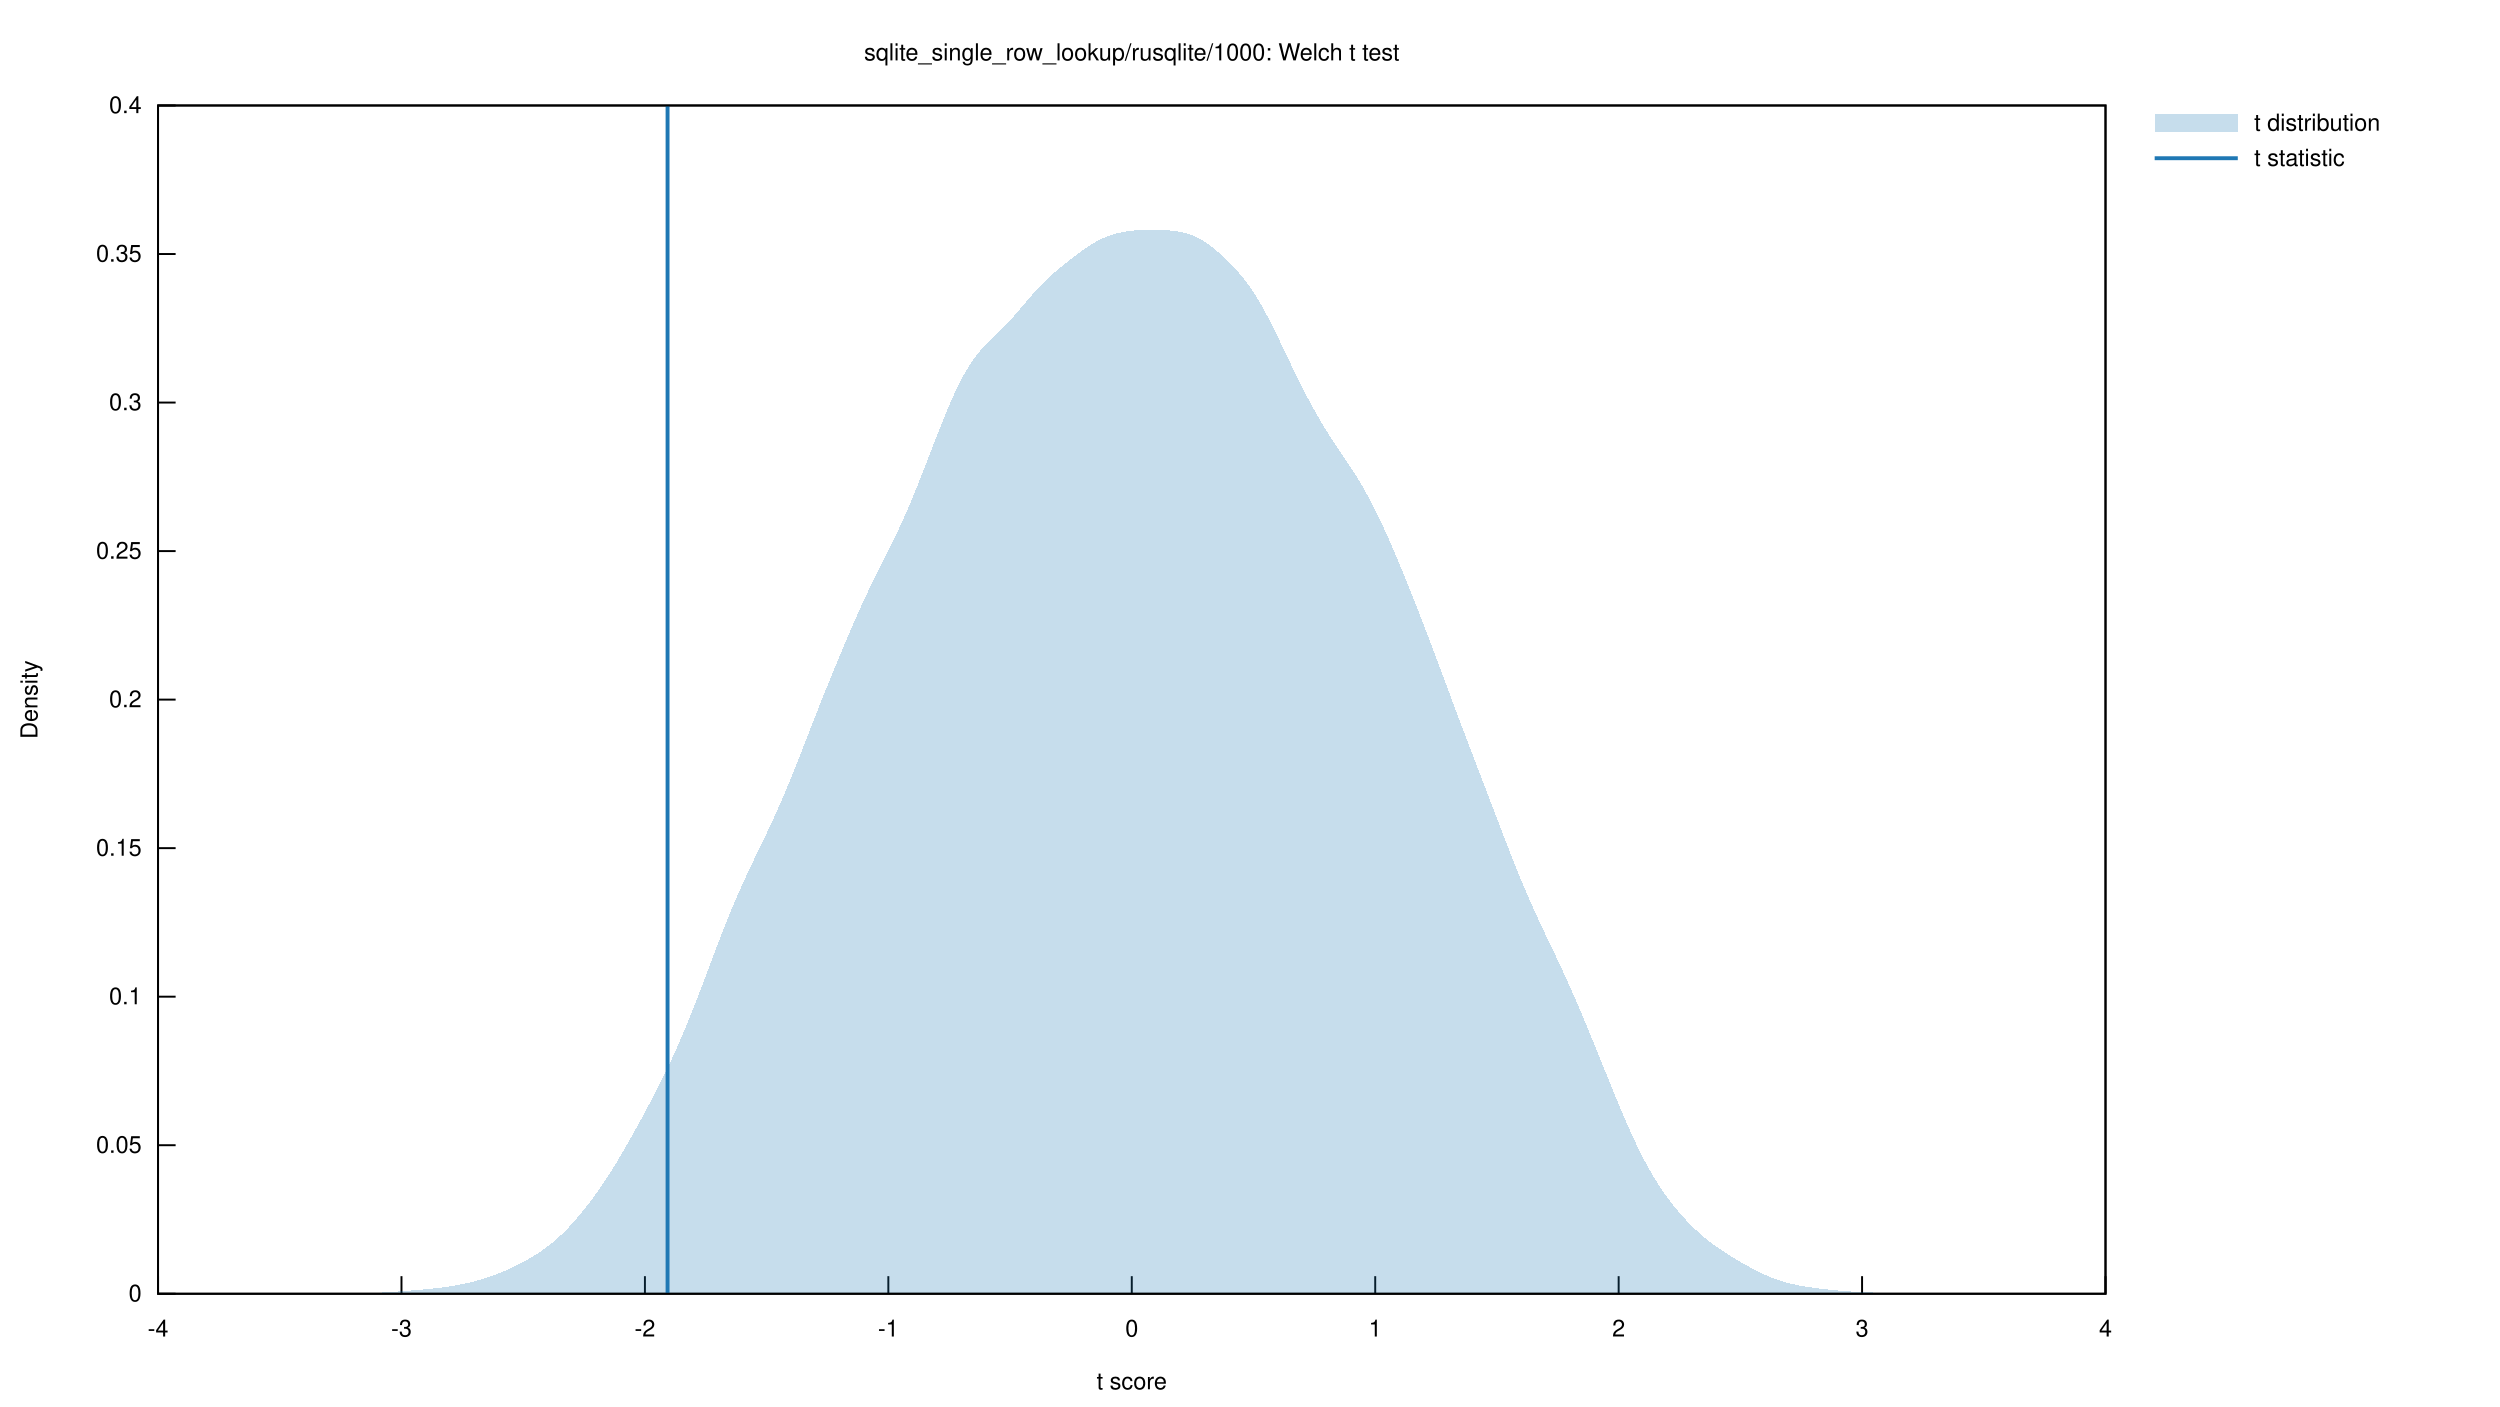
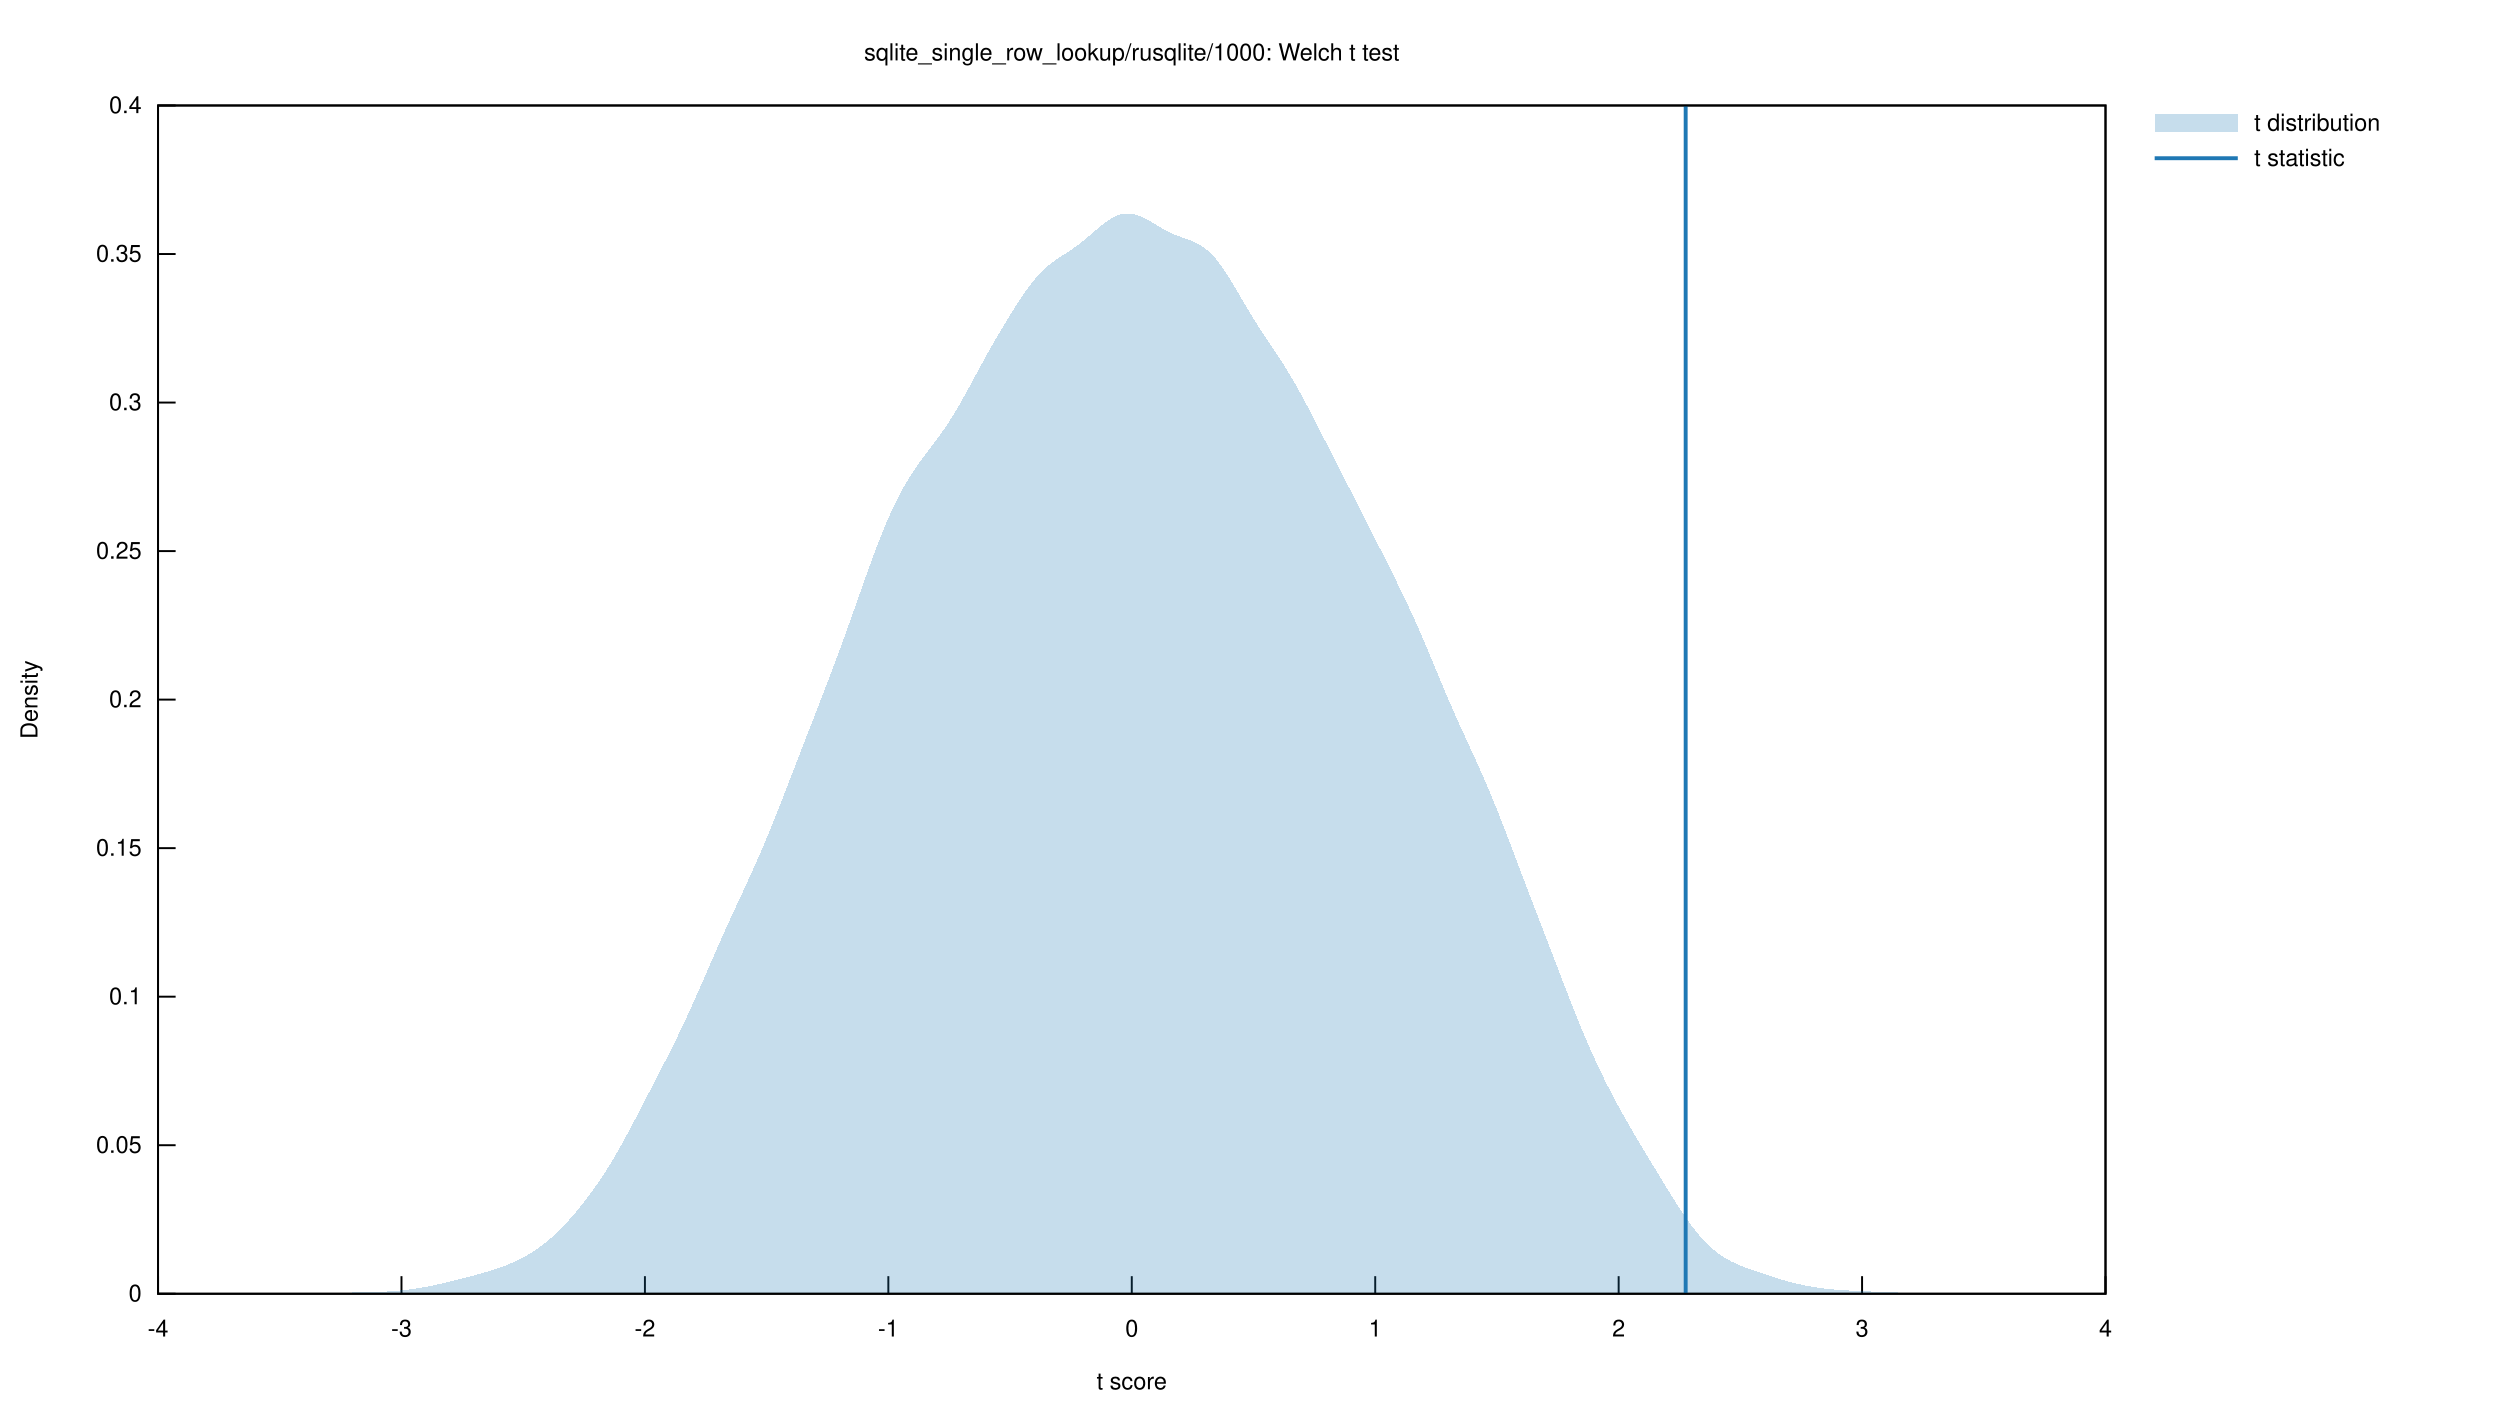
<svg xmlns="http://www.w3.org/2000/svg" xmlns:xlink="http://www.w3.org/1999/xlink" viewBox="0 0 1280 720">
  <g id="gnuplot_canvas">
    <rect x="0" y="0" width="1280" height="720" fill="none" />
    <defs>
      <circle id="gpDot" r="0.5" stroke-width="0.5" stroke="currentColor" />
      <path id="gpPt0" stroke-width="0.222" stroke="currentColor" d="M-1,0 h2 M0,-1 v2" />
      <path id="gpPt1" stroke-width="0.222" stroke="currentColor" d="M-1,-1 L1,1 M1,-1 L-1,1" />
      <path id="gpPt2" stroke-width="0.222" stroke="currentColor" d="M-1,0 L1,0 M0,-1 L0,1 M-1,-1 L1,1 M-1,1 L1,-1" />
      <rect id="gpPt3" stroke-width="0.222" stroke="currentColor" x="-1" y="-1" width="2" height="2" />
      <rect id="gpPt4" stroke-width="0.222" stroke="currentColor" fill="currentColor" x="-1" y="-1" width="2" height="2" />
      <circle id="gpPt5" stroke-width="0.222" stroke="currentColor" cx="0" cy="0" r="1" />
      <use xlink:href="#gpPt5" id="gpPt6" fill="currentColor" stroke="none" />
      <path id="gpPt7" stroke-width="0.222" stroke="currentColor" d="M0,-1.33 L-1.33,0.67 L1.33,0.67 z" />
      <use xlink:href="#gpPt7" id="gpPt8" fill="currentColor" stroke="none" />
      <use xlink:href="#gpPt7" id="gpPt9" stroke="currentColor" transform="rotate(180)" />
      <use xlink:href="#gpPt9" id="gpPt10" fill="currentColor" stroke="none" />
      <use xlink:href="#gpPt3" id="gpPt11" stroke="currentColor" transform="rotate(45)" />
      <use xlink:href="#gpPt11" id="gpPt12" fill="currentColor" stroke="none" />
      <path id="gpPt13" stroke-width="0.222" stroke="currentColor" d="M0,1.330 L1.265,0.411 L0.782,-1.067 L-0.782,-1.076 L-1.265,0.411 z" />
      <use xlink:href="#gpPt13" id="gpPt14" fill="currentColor" stroke="none" />
      <filter id="textbox" filterUnits="objectBoundingBox" x="0" y="0" height="1" width="1">
        <feFlood flood-color="white" flood-opacity="1" result="bgnd" />
        <feComposite in="SourceGraphic" in2="bgnd" operator="atop" />
      </filter>
      <filter id="greybox" filterUnits="objectBoundingBox" x="0" y="0" height="1" width="1">
        <feFlood flood-color="lightgrey" flood-opacity="1" result="grey" />
        <feComposite in="SourceGraphic" in2="grey" operator="atop" />
      </filter>
    </defs>
    <g fill="none" color="white" stroke="currentColor" stroke-width="1.00" stroke-linecap="butt" stroke-linejoin="miter">
</g>
    <g fill="none" color="black" stroke="currentColor" stroke-width="1.00" stroke-linecap="butt" stroke-linejoin="miter">
      <path stroke="black" d="M80.92,662.40 L89.92,662.40  " />
      <g transform="translate(72.53,666.30)" stroke="none" fill="black" font-family="Helvetica" font-size="12.00" text-anchor="end">
        <text>
          <tspan font-family="Helvetica"> 0</tspan>
        </text>
      </g>
    </g>
    <g fill="none" color="black" stroke="currentColor" stroke-width="1.00" stroke-linecap="butt" stroke-linejoin="miter">
      <path stroke="black" d="M80.92,586.35 L89.92,586.35  " />
      <g transform="translate(72.53,590.25)" stroke="none" fill="black" font-family="Helvetica" font-size="12.00" text-anchor="end">
        <text>
          <tspan font-family="Helvetica"> 0.05</tspan>
        </text>
      </g>
    </g>
    <g fill="none" color="black" stroke="currentColor" stroke-width="1.00" stroke-linecap="butt" stroke-linejoin="miter">
      <path stroke="black" d="M80.92,510.30 L89.92,510.30  " />
      <g transform="translate(72.53,514.20)" stroke="none" fill="black" font-family="Helvetica" font-size="12.00" text-anchor="end">
        <text>
          <tspan font-family="Helvetica"> 0.1</tspan>
        </text>
      </g>
    </g>
    <g fill="none" color="black" stroke="currentColor" stroke-width="1.00" stroke-linecap="butt" stroke-linejoin="miter">
      <path stroke="black" d="M80.92,434.25 L89.92,434.25  " />
      <g transform="translate(72.53,438.15)" stroke="none" fill="black" font-family="Helvetica" font-size="12.00" text-anchor="end">
        <text>
          <tspan font-family="Helvetica"> 0.15</tspan>
        </text>
      </g>
    </g>
    <g fill="none" color="black" stroke="currentColor" stroke-width="1.00" stroke-linecap="butt" stroke-linejoin="miter">
      <path stroke="black" d="M80.92,358.20 L89.92,358.20  " />
      <g transform="translate(72.53,362.10)" stroke="none" fill="black" font-family="Helvetica" font-size="12.00" text-anchor="end">
        <text>
          <tspan font-family="Helvetica"> 0.2</tspan>
        </text>
      </g>
    </g>
    <g fill="none" color="black" stroke="currentColor" stroke-width="1.00" stroke-linecap="butt" stroke-linejoin="miter">
      <path stroke="black" d="M80.92,282.16 L89.92,282.16  " />
      <g transform="translate(72.53,286.06)" stroke="none" fill="black" font-family="Helvetica" font-size="12.00" text-anchor="end">
        <text>
          <tspan font-family="Helvetica"> 0.25</tspan>
        </text>
      </g>
    </g>
    <g fill="none" color="black" stroke="currentColor" stroke-width="1.00" stroke-linecap="butt" stroke-linejoin="miter">
      <path stroke="black" d="M80.92,206.11 L89.92,206.11  " />
      <g transform="translate(72.53,210.01)" stroke="none" fill="black" font-family="Helvetica" font-size="12.00" text-anchor="end">
        <text>
          <tspan font-family="Helvetica"> 0.3</tspan>
        </text>
      </g>
    </g>
    <g fill="none" color="black" stroke="currentColor" stroke-width="1.00" stroke-linecap="butt" stroke-linejoin="miter">
      <path stroke="black" d="M80.92,130.06 L89.92,130.06  " />
      <g transform="translate(72.53,133.96)" stroke="none" fill="black" font-family="Helvetica" font-size="12.00" text-anchor="end">
        <text>
          <tspan font-family="Helvetica"> 0.35</tspan>
        </text>
      </g>
    </g>
    <g fill="none" color="black" stroke="currentColor" stroke-width="1.00" stroke-linecap="butt" stroke-linejoin="miter">
      <path stroke="black" d="M80.92,54.01 L89.92,54.01  " />
      <g transform="translate(72.53,57.91)" stroke="none" fill="black" font-family="Helvetica" font-size="12.00" text-anchor="end">
        <text>
          <tspan font-family="Helvetica"> 0.4</tspan>
        </text>
      </g>
    </g>
    <g fill="none" color="black" stroke="currentColor" stroke-width="1.00" stroke-linecap="butt" stroke-linejoin="miter">
      <path stroke="black" d="M80.92,662.40 L80.92,653.40  " />
      <g transform="translate(80.92,684.30)" stroke="none" fill="black" font-family="Helvetica" font-size="12.00" text-anchor="middle">
        <text>
          <tspan font-family="Helvetica">-4</tspan>
        </text>
      </g>
    </g>
    <g fill="none" color="black" stroke="currentColor" stroke-width="1.00" stroke-linecap="butt" stroke-linejoin="miter">
      <path stroke="black" d="M205.56,662.40 L205.56,653.40  " />
      <g transform="translate(205.56,684.30)" stroke="none" fill="black" font-family="Helvetica" font-size="12.00" text-anchor="middle">
        <text>
          <tspan font-family="Helvetica">-3</tspan>
        </text>
      </g>
    </g>
    <g fill="none" color="black" stroke="currentColor" stroke-width="1.00" stroke-linecap="butt" stroke-linejoin="miter">
      <path stroke="black" d="M330.20,662.40 L330.20,653.40  " />
      <g transform="translate(330.20,684.30)" stroke="none" fill="black" font-family="Helvetica" font-size="12.00" text-anchor="middle">
        <text>
          <tspan font-family="Helvetica">-2</tspan>
        </text>
      </g>
    </g>
    <g fill="none" color="black" stroke="currentColor" stroke-width="1.00" stroke-linecap="butt" stroke-linejoin="miter">
      <path stroke="black" d="M454.83,662.40 L454.83,653.40  " />
      <g transform="translate(454.83,684.30)" stroke="none" fill="black" font-family="Helvetica" font-size="12.00" text-anchor="middle">
        <text>
          <tspan font-family="Helvetica">-1</tspan>
        </text>
      </g>
    </g>
    <g fill="none" color="black" stroke="currentColor" stroke-width="1.00" stroke-linecap="butt" stroke-linejoin="miter">
      <path stroke="black" d="M579.47,662.40 L579.47,653.40  " />
      <g transform="translate(579.47,684.30)" stroke="none" fill="black" font-family="Helvetica" font-size="12.00" text-anchor="middle">
        <text>
          <tspan font-family="Helvetica"> 0</tspan>
        </text>
      </g>
    </g>
    <g fill="none" color="black" stroke="currentColor" stroke-width="1.00" stroke-linecap="butt" stroke-linejoin="miter">
      <path stroke="black" d="M704.11,662.40 L704.11,653.40  " />
      <g transform="translate(704.11,684.30)" stroke="none" fill="black" font-family="Helvetica" font-size="12.00" text-anchor="middle">
        <text>
          <tspan font-family="Helvetica"> 1</tspan>
        </text>
      </g>
    </g>
    <g fill="none" color="black" stroke="currentColor" stroke-width="1.00" stroke-linecap="butt" stroke-linejoin="miter">
      <path stroke="black" d="M828.75,662.40 L828.75,653.40  " />
      <g transform="translate(828.75,684.30)" stroke="none" fill="black" font-family="Helvetica" font-size="12.00" text-anchor="middle">
        <text>
          <tspan font-family="Helvetica"> 2</tspan>
        </text>
      </g>
    </g>
    <g fill="none" color="black" stroke="currentColor" stroke-width="1.00" stroke-linecap="butt" stroke-linejoin="miter">
      <path stroke="black" d="M953.38,662.40 L953.38,653.40  " />
      <g transform="translate(953.38,684.30)" stroke="none" fill="black" font-family="Helvetica" font-size="12.00" text-anchor="middle">
        <text>
          <tspan font-family="Helvetica"> 3</tspan>
        </text>
      </g>
    </g>
    <g fill="none" color="black" stroke="currentColor" stroke-width="1.00" stroke-linecap="butt" stroke-linejoin="miter">
      <path stroke="black" d="M1078.02,662.40 L1078.02,653.40  " />
      <g transform="translate(1078.02,684.30)" stroke="none" fill="black" font-family="Helvetica" font-size="12.00" text-anchor="middle">
        <text>
          <tspan font-family="Helvetica"> 4</tspan>
        </text>
      </g>
    </g>
    <g fill="none" color="black" stroke="currentColor" stroke-width="1.00" stroke-linecap="butt" stroke-linejoin="miter">
</g>
    <g fill="none" color="black" stroke="currentColor" stroke-width="1.00" stroke-linecap="butt" stroke-linejoin="miter">
      <path stroke="black" d="M80.92,54.01 L80.92,662.40 L1078.02,662.40 L1078.02,54.01 L80.92,54.01 Z  " />
    </g>
    <g fill="none" color="black" stroke="currentColor" stroke-width="1.00" stroke-linecap="butt" stroke-linejoin="miter">
</g>
    <g id="gnuplot_plot_1">
      <g fill="none" color="black" stroke="currentColor" stroke-width="1.00" stroke-linecap="butt" stroke-linejoin="miter">
        <g transform="translate(1154.14,66.91)" stroke="none" fill="black" font-family="Helvetica" font-size="12.00" text-anchor="start">
          <text>
            <tspan font-family="Helvetica">t distribution</tspan>
          </text>
        </g>
      </g>
      <g fill="none" color="black" stroke="currentColor" stroke-width="1.00" stroke-linecap="butt" stroke-linejoin="miter">
        <g stroke="none" shape-rendering="crispEdges">
          <polygon fill="rgb( 31, 120, 180)" fill-opacity="0.25" points="1103.19,67.51 1145.75,67.51 1145.75,58.51 1103.19,58.51 " />
-           <polygon fill="rgb( 31, 120, 180)" fill-opacity="0.25" points="132.04,662.40 133.84,662.40 135.64,662.40 137.45,662.40 139.25,662.40 141.05,662.40 142.86,662.39 144.66,662.39 146.46,662.39 148.27,662.39 150.07,662.38 151.87,662.38 153.68,662.38 155.48,662.37 157.28,662.37 159.08,662.36 160.89,662.36 162.69,662.35 164.49,662.34 166.30,662.34 168.10,662.33 169.90,662.32 171.71,662.31 173.51,662.30 175.31,662.29 177.11,662.27 178.92,662.25 180.72,662.23 182.52,662.20 184.33,662.16 186.13,662.12 187.93,662.07 189.74,662.01 191.54,661.94 193.34,661.86 195.15,661.77 196.95,661.68 198.75,661.57 200.55,661.46 202.36,661.34 204.16,661.21 205.96,661.08 207.77,660.94 209.57,660.80 211.37,660.66 213.18,660.51 214.98,660.36 216.78,660.20 218.58,660.03 220.39,659.86 222.19,659.67 223.99,659.47 225.80,659.25 227.60,659.01 229.40,658.75 231.21,658.47 233.01,658.17 234.81,657.84 236.62,657.48 238.42,657.10 240.22,656.69 242.02,656.25 243.83,655.78 245.63,655.28 247.43,654.74 249.24,654.18 251.04,653.58 252.84,652.94 254.65,652.26 256.45,651.55 258.25,650.80 260.05,650.01 261.86,649.18 263.66,648.32 265.46,647.41 267.27,646.47 269.07,645.49 270.87,644.46 272.68,643.39 274.48,642.27 276.28,641.09 278.09,639.85 279.89,638.53 281.69,637.14 283.49,635.67 285.30,634.11 287.10,632.45 288.90,630.71 290.71,628.87 292.51,626.95 294.31,624.94 296.12,622.85 297.92,620.67 299.72,618.43 301.52,616.10 303.33,613.70 305.13,611.22 306.93,608.67 308.74,606.04 310.54,603.32 312.34,600.53 314.15,597.66 315.95,594.71 317.75,591.69 319.56,588.60 321.36,585.46 323.16,582.26 324.96,579.03 326.77,575.76 328.57,572.45 330.37,569.11 332.18,565.73 333.98,562.31 335.78,558.84 337.59,555.30 339.39,551.70 341.19,548.01 342.99,544.22 344.80,540.34 346.60,536.34 348.40,532.23 350.21,528.00 352.01,523.65 353.81,519.20 355.62,514.64 357.42,510.00 359.22,505.29 361.03,500.53 362.83,495.74 364.63,490.94 366.43,486.17 368.24,481.45 370.04,476.79 371.84,472.23 373.65,467.77 375.45,463.42 377.25,459.20 379.06,455.09 380.86,451.10 382.66,447.20 384.47,443.38 386.27,439.61 388.07,435.88 389.87,432.15 391.68,428.41 393.48,424.61 395.28,420.76 397.09,416.81 398.89,412.77 400.69,408.62 402.50,404.37 404.30,400.01 406.10,395.56 407.90,391.04 409.71,386.46 411.51,381.85 413.31,377.21 415.12,372.58 416.92,367.97 418.72,363.39 420.53,358.84 422.33,354.34 424.13,349.88 425.94,345.46 427.74,341.08 429.54,336.73 431.34,332.42 433.15,328.15 434.95,323.92 436.75,319.75 438.56,315.63 440.36,311.59 442.16,307.64 443.97,303.77 445.77,299.98 447.57,296.28 449.37,292.64 451.18,289.05 452.98,285.48 454.78,281.89 456.59,278.27 458.39,274.57 460.19,270.78 462.00,266.87 463.80,262.84 465.60,258.67 467.41,254.38 469.21,249.96 471.01,245.45 472.81,240.85 474.62,236.20 476.42,231.52 478.22,226.85 480.03,222.21 481.83,217.64 483.63,213.18 485.44,208.84 487.24,204.67 489.04,200.70 490.84,196.95 492.65,193.45 494.45,190.20 496.25,187.23 498.06,184.51 499.86,182.05 501.66,179.81 503.47,177.76 505.27,175.86 507.07,174.06 508.88,172.32 510.68,170.59 512.48,168.84 514.28,167.03 516.09,165.16 517.89,163.21 519.69,161.19 521.50,159.11 523.30,156.99 525.10,154.86 526.91,152.74 528.71,150.67 530.51,148.65 532.31,146.72 534.12,144.86 535.92,143.10 537.72,141.42 539.53,139.81 541.33,138.27 543.13,136.77 544.94,135.31 546.74,133.88 548.54,132.48 550.35,131.10 552.15,129.74 553.95,128.43 555.75,127.16 557.56,125.95 559.36,124.82 561.16,123.77 562.97,122.81 564.77,121.95 566.57,121.19 568.38,120.52 570.18,119.94 571.98,119.45 573.78,119.04 575.59,118.69 577.39,118.40 579.19,118.16 581.00,117.98 582.80,117.83 584.60,117.72 586.41,117.65 588.21,117.61 590.01,117.60 591.82,117.62 593.62,117.67 595.42,117.75 597.22,117.86 599.03,118.00 600.83,118.19 602.63,118.44 604.44,118.76 606.24,119.16 608.04,119.65 609.85,120.26 611.65,120.99 613.45,121.86 615.25,122.85 617.06,123.98 618.86,125.23 620.66,126.59 622.47,128.06 624.27,129.61 626.07,131.25 627.88,132.96 629.68,134.74 631.48,136.61 633.29,138.57 635.09,140.64 636.89,142.85 638.69,145.20 640.50,147.73 642.30,150.43 644.10,153.32 645.91,156.39 647.71,159.64 649.51,163.04 651.32,166.58 653.12,170.22 654.92,173.94 656.72,177.70 658.53,181.48 660.33,185.25 662.13,188.99 663.94,192.69 665.74,196.32 667.54,199.88 669.35,203.35 671.15,206.74 672.95,210.02 674.76,213.20 676.56,216.28 678.36,219.27 680.16,222.15 681.97,224.96 683.77,227.69 685.57,230.38 687.38,233.05 689.18,235.72 690.98,238.43 692.79,241.19 694.59,244.04 696.39,247.00 698.19,250.08 700.00,253.30 701.80,256.66 703.60,260.16 705.41,263.81 707.21,267.58 709.01,271.47 710.82,275.48 712.62,279.58 714.42,283.78 716.23,288.05 718.03,292.40 719.83,296.81 721.63,301.28 723.44,305.80 725.24,310.38 727.04,315.00 728.85,319.67 730.65,324.38 732.45,329.13 734.26,333.91 736.06,338.72 737.86,343.55 739.66,348.39 741.47,353.24 743.27,358.08 745.07,362.90 746.88,367.71 748.68,372.50 750.48,377.26 752.29,382.01 754.09,386.74 755.89,391.45 757.70,396.16 759.50,400.87 761.30,405.58 763.10,410.30 764.91,415.02 766.71,419.74 768.51,424.46 770.32,429.15 772.12,433.81 773.92,438.43 775.73,442.97 777.53,447.44 779.33,451.82 781.13,456.10 782.94,460.27 784.74,464.34 786.54,468.32 788.35,472.22 790.15,476.05 791.95,479.84 793.76,483.61 795.56,487.38 797.36,491.17 799.17,495.01 800.97,498.91 802.77,502.87 804.57,506.91 806.38,511.03 808.18,515.22 809.98,519.47 811.79,523.78 813.59,528.15 815.39,532.55 817.20,536.98 819.00,541.42 820.80,545.88 822.61,550.33 824.41,554.77 826.21,559.18 828.01,563.54 829.82,567.85 831.62,572.09 833.42,576.23 835.23,580.27 837.03,584.18 838.83,587.96 840.64,591.58 842.44,595.05 844.24,598.35 846.04,601.50 847.85,604.48 849.65,607.31 851.45,609.99 853.26,612.54 855.06,614.96 856.86,617.27 858.67,619.48 860.47,621.59 862.27,623.61 864.08,625.53 865.88,627.38 867.68,629.14 869.48,630.82 871.29,632.41 873.09,633.94 874.89,635.38 876.70,636.76 878.50,638.08 880.30,639.34 882.11,640.55 883.91,641.72 885.71,642.86 887.51,643.96 889.32,645.04 891.12,646.10 892.92,647.13 894.73,648.14 896.53,649.13 898.33,650.08 900.14,651.00 901.94,651.87 903.74,652.71 905.55,653.49 907.35,654.22 909.15,654.90 910.95,655.53 912.76,656.10 914.56,656.62 916.36,657.09 918.17,657.52 919.97,657.91 921.77,658.26 923.58,658.58 925.38,658.88 927.18,659.15 928.98,659.40 930.79,659.64 932.59,659.86 934.39,660.07 936.20,660.27 938.00,660.45 939.80,660.62 941.61,660.78 943.41,660.93 945.21,661.07 947.02,661.19 948.82,661.31 950.62,661.41 952.42,661.50 954.23,661.58 956.03,661.66 957.83,661.72 959.64,661.78 961.44,661.83 963.24,661.88 965.05,661.92 966.85,661.96 968.65,661.99 970.45,662.02 972.26,662.05 974.06,662.08 975.86,662.10 977.67,662.12 979.47,662.14 981.27,662.16 983.08,662.18 984.88,662.20 986.68,662.22 988.49,662.23 990.29,662.25 992.09,662.27 993.89,662.28 995.70,662.29 997.50,662.31 999.30,662.32 1001.11,662.33 1002.91,662.34 1004.71,662.35 1006.52,662.36 1008.32,662.37 1010.12,662.37 1011.92,662.38 1013.73,662.38 1015.53,662.39 1017.33,662.39 1019.14,662.39 1020.94,662.39 1022.74,662.40 1024.55,662.40 1026.35,662.40 1028.15,662.40 1029.96,662.40 1031.76,662.40 1031.76,662.40 1029.96,662.40 1028.15,662.40 1026.35,662.40 1024.55,662.40 1022.74,662.40 1020.94,662.40 1019.14,662.40 1017.33,662.40 1015.53,662.40 1013.73,662.40 1011.92,662.40 1010.12,662.40 1008.32,662.40 1006.52,662.40 1004.71,662.40 1002.91,662.40 1001.11,662.40 999.30,662.40 997.50,662.40 995.70,662.40 993.89,662.40 992.09,662.40 990.29,662.40 988.49,662.40 986.68,662.40 984.88,662.40 983.08,662.40 981.27,662.40 979.47,662.40 977.67,662.40 975.86,662.40 974.06,662.40 972.26,662.40 970.45,662.40 968.65,662.40 966.85,662.40 965.05,662.40 963.24,662.40 961.44,662.40 959.64,662.40 957.83,662.40 956.03,662.40 954.23,662.40 952.42,662.40 950.62,662.40 948.82,662.40 947.02,662.40 945.21,662.40 943.41,662.40 941.61,662.40 939.80,662.40 938.00,662.40 936.20,662.40 934.39,662.40 932.59,662.40 930.79,662.40 928.98,662.40 927.18,662.40 925.38,662.40 923.58,662.40 921.77,662.40 919.97,662.40 918.17,662.40 916.36,662.40 914.56,662.40 912.76,662.40 910.95,662.40 909.15,662.40 907.35,662.40 905.55,662.40 903.74,662.40 901.94,662.40 900.14,662.40 898.33,662.40 896.53,662.40 894.73,662.40 892.92,662.40 891.12,662.40 889.32,662.40 887.51,662.40 885.71,662.40 883.91,662.40 882.11,662.40 880.30,662.40 878.50,662.40 876.70,662.40 874.89,662.40 873.09,662.40 871.29,662.40 869.48,662.40 867.68,662.40 865.88,662.40 864.08,662.40 862.27,662.40 860.47,662.40 858.67,662.40 856.86,662.40 855.06,662.40 853.26,662.40 851.45,662.40 849.65,662.40 847.85,662.40 846.04,662.40 844.24,662.40 842.44,662.40 840.64,662.40 838.83,662.40 837.03,662.40 835.23,662.40 833.42,662.40 831.62,662.40 829.82,662.40 828.01,662.40 826.21,662.40 824.41,662.40 822.61,662.40 820.80,662.40 819.00,662.40 817.20,662.40 815.39,662.40 813.59,662.40 811.79,662.40 809.98,662.40 808.18,662.40 806.38,662.40 804.57,662.40 802.77,662.40 800.97,662.40 799.17,662.40 797.36,662.40 795.56,662.40 793.76,662.40 791.95,662.40 790.15,662.40 788.35,662.40 786.54,662.40 784.74,662.40 782.94,662.40 781.13,662.40 779.33,662.40 777.53,662.40 775.73,662.40 773.92,662.40 772.12,662.40 770.32,662.40 768.51,662.40 766.71,662.40 764.91,662.40 763.10,662.40 761.30,662.40 759.50,662.40 757.70,662.40 755.89,662.40 754.09,662.40 752.29,662.40 750.48,662.40 748.68,662.40 746.88,662.40 745.07,662.40 743.27,662.40 741.47,662.40 739.66,662.40 737.86,662.40 736.06,662.40 734.26,662.40 732.45,662.40 730.65,662.40 728.85,662.40 727.04,662.40 725.24,662.40 723.44,662.40 721.63,662.40 719.83,662.40 718.03,662.40 716.23,662.40 714.42,662.40 712.62,662.40 710.82,662.40 709.01,662.40 707.21,662.40 705.41,662.40 703.60,662.40 701.80,662.40 700.00,662.40 698.19,662.40 696.39,662.40 694.59,662.40 692.79,662.40 690.98,662.40 689.18,662.40 687.38,662.40 685.57,662.40 683.77,662.40 681.97,662.40 680.16,662.40 678.36,662.40 676.56,662.40 674.76,662.40 672.95,662.40 671.15,662.40 669.35,662.40 667.54,662.40 665.74,662.40 663.94,662.40 662.13,662.40 660.33,662.40 658.53,662.40 656.72,662.40 654.92,662.40 653.12,662.40 651.32,662.40 649.51,662.40 647.71,662.40 645.91,662.40 644.10,662.40 642.30,662.40 640.50,662.40 638.69,662.40 636.89,662.40 635.09,662.40 633.29,662.40 631.48,662.40 629.68,662.40 627.88,662.40 626.07,662.40 624.27,662.40 622.47,662.40 620.66,662.40 618.86,662.40 617.06,662.40 615.25,662.40 613.45,662.40 611.65,662.40 609.85,662.40 608.04,662.40 606.24,662.40 604.44,662.40 602.63,662.40 600.83,662.40 599.03,662.40 597.22,662.40 595.42,662.40 593.62,662.40 591.82,662.40 590.01,662.40 588.21,662.40 586.41,662.40 584.60,662.40 582.80,662.40 581.00,662.40 579.19,662.40 577.39,662.40 575.59,662.40 573.78,662.40 571.98,662.40 570.18,662.40 568.38,662.40 566.57,662.40 564.77,662.40 562.97,662.40 561.16,662.40 559.36,662.40 557.56,662.40 555.75,662.40 553.95,662.40 552.15,662.40 550.35,662.40 548.54,662.40 546.74,662.40 544.94,662.40 543.13,662.40 541.33,662.40 539.53,662.40 537.72,662.40 535.92,662.40 534.12,662.40 532.31,662.40 530.51,662.40 528.71,662.40 526.91,662.40 525.10,662.40 523.30,662.40 521.50,662.40 519.69,662.40 517.89,662.40 516.09,662.40 514.28,662.40 512.48,662.40 510.68,662.40 508.88,662.40 507.07,662.40 505.27,662.40 503.47,662.40 501.66,662.40 499.86,662.40 498.06,662.40 496.25,662.40 494.45,662.40 492.65,662.40 490.84,662.40 489.04,662.40 487.24,662.40 485.44,662.40 483.63,662.40 481.83,662.40 480.03,662.40 478.22,662.40 476.42,662.40 474.62,662.40 472.81,662.40 471.01,662.40 469.21,662.40 467.41,662.40 465.60,662.40 463.80,662.40 462.00,662.40 460.19,662.40 458.39,662.40 456.59,662.40 454.78,662.40 452.98,662.40 451.18,662.40 449.37,662.40 447.57,662.40 445.77,662.40 443.97,662.40 442.16,662.40 440.36,662.40 438.56,662.40 436.75,662.40 434.95,662.40 433.15,662.40 431.34,662.40 429.54,662.40 427.74,662.40 425.94,662.40 424.13,662.40 422.33,662.40 420.53,662.40 418.72,662.40 416.92,662.40 415.12,662.40 413.31,662.40 411.51,662.40 409.71,662.40 407.90,662.40 406.10,662.40 404.30,662.40 402.50,662.40 400.69,662.40 398.89,662.40 397.09,662.40 395.28,662.40 393.48,662.40 391.68,662.40 389.87,662.40 388.07,662.40 386.27,662.40 384.47,662.40 382.66,662.40 380.86,662.40 379.06,662.40 377.25,662.40 375.45,662.40 373.65,662.40 371.84,662.40 370.04,662.40 368.24,662.40 366.43,662.40 364.63,662.40 362.83,662.40 361.03,662.40 359.22,662.40 357.42,662.40 355.62,662.40 353.81,662.40 352.01,662.40 350.21,662.40 348.40,662.40 346.60,662.40 344.80,662.40 342.99,662.40 341.19,662.40 339.39,662.40 337.59,662.40 335.78,662.40 333.98,662.40 332.18,662.40 330.37,662.40 328.57,662.40 326.77,662.40 324.96,662.40 323.16,662.40 321.36,662.40 319.56,662.40 317.75,662.40 315.95,662.40 314.15,662.40 312.34,662.40 310.54,662.40 308.74,662.40 306.93,662.40 305.13,662.40 303.33,662.40 301.52,662.40 299.72,662.40 297.92,662.40 296.12,662.40 294.31,662.40 292.51,662.40 290.71,662.40 288.90,662.40 287.10,662.40 285.30,662.40 283.49,662.40 281.69,662.40 279.89,662.40 278.09,662.40 276.28,662.40 274.48,662.40 272.68,662.40 270.87,662.40 269.07,662.40 267.27,662.40 265.46,662.40 263.66,662.40 261.86,662.40 260.05,662.40 258.25,662.40 256.45,662.40 254.65,662.40 252.84,662.40 251.04,662.40 249.24,662.40 247.43,662.40 245.63,662.40 243.83,662.40 242.02,662.40 240.22,662.40 238.42,662.40 236.62,662.40 234.81,662.40 233.01,662.40 231.21,662.40 229.40,662.40 227.60,662.40 225.80,662.40 223.99,662.40 222.19,662.40 220.39,662.40 218.58,662.40 216.78,662.40 214.98,662.40 213.18,662.40 211.37,662.40 209.57,662.40 207.77,662.40 205.96,662.40 204.16,662.40 202.36,662.40 200.55,662.40 198.75,662.40 196.95,662.40 195.15,662.40 193.34,662.40 191.54,662.40 189.74,662.40 187.93,662.40 186.13,662.40 184.33,662.40 182.52,662.40 180.72,662.40 178.92,662.40 177.11,662.40 175.31,662.40 173.51,662.40 171.71,662.40 169.90,662.40 168.10,662.40 166.30,662.40 164.49,662.40 162.69,662.40 160.89,662.40 159.08,662.40 157.28,662.40 155.48,662.40 153.68,662.40 151.87,662.40 150.07,662.40 148.27,662.40 146.46,662.40 144.66,662.40 142.86,662.40 141.05,662.40 139.25,662.40 137.45,662.40 135.64,662.40 133.84,662.40 132.04,662.40 " />
+           <polygon fill="rgb( 31, 120, 180)" fill-opacity="0.25" points="107.96,662.40 109.81,662.40 111.66,662.40 113.51,662.40 115.36,662.39 117.21,662.39 119.06,662.39 120.91,662.39 122.75,662.38 124.60,662.38 126.45,662.37 128.30,662.36 130.15,662.35 132.00,662.34 133.85,662.33 135.70,662.32 137.55,662.31 139.39,662.30 141.24,662.29 143.09,662.28 144.94,662.27 146.79,662.26 148.64,662.25 150.49,662.24 152.34,662.23 154.19,662.22 156.04,662.20 157.88,662.18 159.73,662.16 161.58,662.13 163.43,662.10 165.28,662.07 167.13,662.03 168.98,661.99 170.83,661.95 172.68,661.91 174.52,661.87 176.37,661.83 178.22,661.79 180.07,661.76 181.92,661.72 183.77,661.69 185.62,661.66 187.47,661.62 189.32,661.58 191.16,661.53 193.01,661.47 194.86,661.40 196.71,661.32 198.56,661.23 200.41,661.11 202.26,660.98 204.11,660.82 205.96,660.64 207.81,660.44 209.65,660.21 211.50,659.95 213.35,659.67 215.20,659.37 217.05,659.04 218.90,658.69 220.75,658.32 222.60,657.94 224.45,657.53 226.29,657.12 228.14,656.69 229.99,656.24 231.84,655.79 233.69,655.33 235.54,654.87 237.39,654.39 239.24,653.91 241.09,653.42 242.94,652.93 244.78,652.42 246.63,651.91 248.48,651.38 250.33,650.83 252.18,650.26 254.03,649.66 255.88,649.03 257.73,648.36 259.58,647.65 261.42,646.89 263.27,646.08 265.12,645.21 266.97,644.29 268.82,643.29 270.67,642.23 272.52,641.10 274.37,639.89 276.22,638.59 278.06,637.21 279.91,635.74 281.76,634.17 283.61,632.52 285.46,630.77 287.31,628.93 289.16,627.00 291.01,624.99 292.86,622.90 294.71,620.74 296.55,618.51 298.40,616.20 300.25,613.82 302.10,611.37 303.95,608.83 305.80,606.20 307.65,603.49 309.50,600.67 311.35,597.75 313.19,594.73 315.04,591.61 316.89,588.39 318.74,585.08 320.59,581.70 322.44,578.25 324.29,574.76 326.14,571.23 327.99,567.67 329.84,564.10 331.68,560.53 333.53,556.96 335.38,553.38 337.23,549.80 339.08,546.21 340.93,542.60 342.78,538.95 344.63,535.27 346.48,531.52 348.32,527.71 350.17,523.82 352.02,519.86 353.87,515.81 355.72,511.70 357.57,507.53 359.42,503.30 361.27,499.05 363.12,494.79 364.96,490.54 366.81,486.31 368.66,482.11 370.51,477.97 372.36,473.87 374.21,469.82 376.06,465.81 377.91,461.82 379.76,457.84 381.61,453.85 383.45,449.82 385.30,445.75 387.15,441.61 389.00,437.38 390.85,433.07 392.70,428.67 394.55,424.18 396.40,419.61 398.25,414.96 400.09,410.26 401.94,405.51 403.79,400.74 405.64,395.94 407.49,391.15 409.34,386.35 411.19,381.57 413.04,376.80 414.89,372.04 416.74,367.29 418.58,362.53 420.43,357.76 422.28,352.97 424.13,348.14 425.98,343.26 427.83,338.33 429.68,333.34 431.53,328.28 433.38,323.17 435.22,318.00 437.07,312.79 438.92,307.56 440.77,302.32 442.62,297.10 444.47,291.93 446.32,286.85 448.17,281.87 450.02,277.04 451.86,272.39 453.71,267.92 455.56,263.67 457.41,259.63 459.26,255.83 461.11,252.25 462.96,248.89 464.81,245.74 466.66,242.78 468.51,239.99 470.35,237.33 472.20,234.79 474.05,232.33 475.90,229.90 477.75,227.48 479.60,225.02 481.45,222.50 483.30,219.88 485.15,217.14 486.99,214.26 488.84,211.26 490.69,208.13 492.54,204.88 494.39,201.55 496.24,198.16 498.09,194.73 499.94,191.30 501.79,187.88 503.64,184.51 505.48,181.17 507.33,177.90 509.18,174.67 511.03,171.50 512.88,168.38 514.73,165.30 516.58,162.27 518.43,159.29 520.28,156.37 522.12,153.52 523.97,150.78 525.82,148.15 527.67,145.66 529.52,143.34 531.37,141.19 533.22,139.22 535.07,137.44 536.92,135.83 538.76,134.37 540.61,133.04 542.46,131.78 544.31,130.58 546.16,129.39 548.01,128.17 549.86,126.90 551.71,125.56 553.56,124.14 555.41,122.64 557.25,121.09 559.10,119.49 560.95,117.89 562.80,116.33 564.65,114.83 566.50,113.45 568.35,112.22 570.20,111.17 572.05,110.34 573.89,109.75 575.74,109.40 577.59,109.31 579.44,109.46 581.29,109.85 583.14,110.44 584.99,111.22 586.84,112.14 588.69,113.17 590.54,114.27 592.38,115.38 594.23,116.48 596.08,117.53 597.93,118.51 599.78,119.39 601.63,120.20 603.48,120.92 605.33,121.59 607.18,122.23 609.02,122.90 610.87,123.63 612.72,124.48 614.57,125.50 616.42,126.72 618.27,128.18 620.12,129.90 621.97,131.89 623.82,134.15 625.66,136.65 627.51,139.38 629.36,142.27 631.21,145.31 633.06,148.43 634.91,151.59 636.76,154.75 638.61,157.88 640.46,160.95 642.31,163.94 644.15,166.86 646.00,169.71 647.85,172.50 649.70,175.26 651.55,178.02 653.40,180.79 655.25,183.60 657.10,186.49 658.95,189.46 660.79,192.52 662.64,195.69 664.49,198.95 666.34,202.31 668.19,205.75 670.04,209.25 671.89,212.80 673.74,216.40 675.59,220.01 677.44,223.64 679.28,227.27 681.13,230.90 682.98,234.53 684.83,238.15 686.68,241.77 688.53,245.39 690.38,249.00 692.23,252.62 694.08,256.24 695.92,259.86 697.77,263.50 699.62,267.13 701.47,270.77 703.32,274.42 705.17,278.08 707.02,281.74 708.87,285.40 710.72,289.08 712.56,292.78 714.41,296.50 716.26,300.25 718.11,304.06 719.96,307.92 721.81,311.86 723.66,315.88 725.51,319.99 727.36,324.20 729.21,328.50 731.05,332.87 732.90,337.30 734.75,341.76 736.60,346.22 738.45,350.65 740.30,355.04 742.15,359.37 744.00,363.62 745.85,367.79 747.69,371.90 749.54,375.95 751.39,379.97 753.24,383.98 755.09,388.02 756.94,392.10 758.79,396.26 760.64,400.50 762.49,404.85 764.34,409.30 766.18,413.85 768.03,418.51 769.88,423.24 771.73,428.04 773.58,432.90 775.43,437.78 777.28,442.67 779.13,447.56 780.98,452.43 782.82,457.29 784.67,462.12 786.52,466.94 788.37,471.75 790.22,476.55 792.07,481.35 793.92,486.16 795.77,490.98 797.62,495.81 799.46,500.63 801.31,505.43 803.16,510.21 805.01,514.93 806.86,519.58 808.71,524.15 810.56,528.62 812.41,532.99 814.26,537.23 816.11,541.35 817.95,545.35 819.80,549.24 821.65,553.01 823.50,556.69 825.35,560.26 827.20,563.75 829.05,567.15 830.90,570.49 832.75,573.76 834.59,576.98 836.44,580.15 838.29,583.28 840.14,586.39 841.99,589.47 843.84,592.54 845.69,595.60 847.54,598.65 849.39,601.70 851.24,604.75 853.08,607.77 854.93,610.77 856.78,613.74 858.63,616.65 860.48,619.49 862.33,622.25 864.18,624.91 866.03,627.44 867.88,629.85 869.72,632.11 871.57,634.23 873.42,636.19 875.27,637.99 877.12,639.64 878.97,641.13 880.82,642.49 882.67,643.71 884.52,644.81 886.36,645.81 888.21,646.71 890.06,647.54 891.91,648.31 893.76,649.02 895.61,649.70 897.46,650.35 899.31,650.99 901.16,651.61 903.01,652.22 904.85,652.82 906.70,653.42 908.55,654.01 910.40,654.58 912.25,655.14 914.10,655.68 915.95,656.20 917.80,656.69 919.65,657.15 921.49,657.58 923.34,657.98 925.19,658.35 927.04,658.69 928.89,659.00 930.74,659.28 932.59,659.53 934.44,659.75 936.29,659.95 938.14,660.13 939.98,660.29 941.83,660.43 943.68,660.56 945.53,660.67 947.38,660.77 949.23,660.87 951.08,660.95 952.93,661.04 954.78,661.11 956.62,661.19 958.47,661.26 960.32,661.33 962.17,661.40 964.02,661.47 965.87,661.53 967.72,661.60 969.57,661.67 971.42,661.74 973.26,661.80 975.11,661.86 976.96,661.92 978.81,661.98 980.66,662.03 982.51,662.07 984.36,662.12 986.21,662.16 988.06,662.19 989.91,662.22 991.75,662.25 993.60,662.27 995.45,662.29 997.30,662.31 999.15,662.32 1001.00,662.33 1002.85,662.35 1004.70,662.36 1006.55,662.36 1008.39,662.37 1010.24,662.38 1012.09,662.38 1013.94,662.39 1015.79,662.39 1017.64,662.39 1019.49,662.39 1021.34,662.40 1023.19,662.40 1025.04,662.40 1026.88,662.40 1028.73,662.40 1030.58,662.40 1030.58,662.40 1028.73,662.40 1026.88,662.40 1025.04,662.40 1023.19,662.40 1021.34,662.40 1019.49,662.40 1017.64,662.40 1015.79,662.40 1013.94,662.40 1012.09,662.40 1010.24,662.40 1008.39,662.40 1006.55,662.40 1004.70,662.40 1002.85,662.40 1001.00,662.40 999.15,662.40 997.30,662.40 995.45,662.40 993.60,662.40 991.75,662.40 989.91,662.40 988.06,662.40 986.21,662.40 984.36,662.40 982.51,662.40 980.66,662.40 978.81,662.40 976.96,662.40 975.11,662.40 973.26,662.40 971.42,662.40 969.57,662.40 967.72,662.40 965.87,662.40 964.02,662.40 962.17,662.40 960.32,662.40 958.47,662.40 956.62,662.40 954.78,662.40 952.93,662.40 951.08,662.40 949.23,662.40 947.38,662.40 945.53,662.40 943.68,662.40 941.83,662.40 939.98,662.40 938.14,662.40 936.29,662.40 934.44,662.40 932.59,662.40 930.74,662.40 928.89,662.40 927.04,662.40 925.19,662.40 923.34,662.40 921.49,662.40 919.65,662.40 917.80,662.40 915.95,662.40 914.10,662.40 912.25,662.40 910.40,662.40 908.55,662.40 906.70,662.40 904.85,662.40 903.01,662.40 901.16,662.40 899.31,662.40 897.46,662.40 895.61,662.40 893.76,662.40 891.91,662.40 890.06,662.40 888.21,662.40 886.36,662.40 884.52,662.40 882.67,662.40 880.82,662.40 878.97,662.40 877.12,662.40 875.27,662.40 873.42,662.40 871.57,662.40 869.72,662.40 867.88,662.40 866.03,662.40 864.18,662.40 862.33,662.40 860.48,662.40 858.63,662.40 856.78,662.40 854.93,662.40 853.08,662.40 851.24,662.40 849.39,662.40 847.54,662.40 845.69,662.40 843.84,662.40 841.99,662.40 840.14,662.40 838.29,662.40 836.44,662.40 834.59,662.40 832.75,662.40 830.90,662.40 829.05,662.40 827.20,662.40 825.35,662.40 823.50,662.40 821.65,662.40 819.80,662.40 817.95,662.40 816.11,662.40 814.26,662.40 812.41,662.40 810.56,662.40 808.71,662.40 806.86,662.40 805.01,662.40 803.16,662.40 801.31,662.40 799.46,662.40 797.62,662.40 795.77,662.40 793.92,662.40 792.07,662.40 790.22,662.40 788.37,662.40 786.52,662.40 784.67,662.40 782.82,662.40 780.98,662.40 779.13,662.40 777.28,662.40 775.43,662.40 773.58,662.40 771.73,662.40 769.88,662.40 768.03,662.40 766.18,662.40 764.34,662.40 762.49,662.40 760.64,662.40 758.79,662.40 756.94,662.40 755.09,662.40 753.24,662.40 751.39,662.40 749.54,662.40 747.69,662.40 745.85,662.40 744.00,662.40 742.15,662.40 740.30,662.40 738.45,662.40 736.60,662.40 734.75,662.40 732.90,662.40 731.05,662.40 729.21,662.40 727.36,662.40 725.51,662.40 723.66,662.40 721.81,662.40 719.96,662.40 718.11,662.40 716.26,662.40 714.41,662.40 712.56,662.40 710.72,662.40 708.87,662.40 707.02,662.40 705.17,662.40 703.32,662.40 701.47,662.40 699.62,662.40 697.77,662.40 695.92,662.40 694.08,662.40 692.23,662.40 690.38,662.40 688.53,662.40 686.68,662.40 684.83,662.40 682.98,662.40 681.13,662.40 679.28,662.40 677.44,662.40 675.59,662.40 673.74,662.40 671.89,662.40 670.04,662.40 668.19,662.40 666.34,662.40 664.49,662.40 662.64,662.40 660.79,662.40 658.95,662.40 657.10,662.40 655.25,662.40 653.40,662.40 651.55,662.40 649.70,662.40 647.85,662.40 646.00,662.40 644.15,662.40 642.31,662.40 640.46,662.40 638.61,662.40 636.76,662.40 634.91,662.40 633.06,662.40 631.21,662.40 629.36,662.40 627.51,662.40 625.66,662.40 623.82,662.40 621.97,662.40 620.12,662.40 618.27,662.40 616.42,662.40 614.57,662.40 612.72,662.40 610.87,662.40 609.02,662.40 607.18,662.40 605.33,662.40 603.48,662.40 601.63,662.40 599.78,662.40 597.93,662.40 596.08,662.40 594.23,662.40 592.38,662.40 590.54,662.40 588.69,662.40 586.84,662.40 584.99,662.40 583.14,662.40 581.29,662.40 579.44,662.40 577.59,662.40 575.74,662.40 573.89,662.40 572.05,662.40 570.20,662.40 568.35,662.40 566.50,662.40 564.65,662.40 562.80,662.40 560.95,662.40 559.10,662.40 557.25,662.40 555.41,662.40 553.56,662.40 551.71,662.40 549.86,662.40 548.01,662.40 546.16,662.40 544.31,662.40 542.46,662.40 540.61,662.40 538.76,662.40 536.92,662.40 535.07,662.40 533.22,662.40 531.37,662.40 529.52,662.40 527.67,662.40 525.82,662.40 523.97,662.40 522.12,662.40 520.28,662.40 518.43,662.40 516.58,662.40 514.73,662.40 512.88,662.40 511.03,662.40 509.18,662.40 507.33,662.40 505.48,662.40 503.64,662.40 501.79,662.40 499.94,662.40 498.09,662.40 496.24,662.40 494.39,662.40 492.54,662.40 490.69,662.40 488.84,662.40 486.99,662.40 485.15,662.40 483.30,662.40 481.45,662.40 479.60,662.40 477.75,662.40 475.90,662.40 474.05,662.40 472.20,662.40 470.35,662.40 468.51,662.40 466.66,662.40 464.81,662.40 462.96,662.40 461.11,662.40 459.26,662.40 457.41,662.40 455.56,662.40 453.71,662.40 451.86,662.40 450.02,662.40 448.17,662.40 446.32,662.40 444.47,662.40 442.62,662.40 440.77,662.40 438.92,662.40 437.07,662.40 435.22,662.40 433.38,662.40 431.53,662.40 429.68,662.40 427.83,662.40 425.98,662.40 424.13,662.40 422.28,662.40 420.43,662.40 418.58,662.40 416.74,662.40 414.89,662.40 413.04,662.40 411.19,662.40 409.34,662.40 407.49,662.40 405.64,662.40 403.79,662.40 401.94,662.40 400.09,662.40 398.25,662.40 396.40,662.40 394.55,662.40 392.70,662.40 390.85,662.40 389.00,662.40 387.15,662.40 385.30,662.40 383.45,662.40 381.61,662.40 379.76,662.40 377.91,662.40 376.06,662.40 374.21,662.40 372.36,662.40 370.51,662.40 368.66,662.40 366.81,662.40 364.96,662.40 363.12,662.40 361.27,662.40 359.42,662.40 357.57,662.40 355.72,662.40 353.87,662.40 352.02,662.40 350.17,662.40 348.32,662.40 346.48,662.40 344.63,662.40 342.78,662.40 340.93,662.40 339.08,662.40 337.23,662.40 335.38,662.40 333.53,662.40 331.68,662.40 329.84,662.40 327.99,662.40 326.14,662.40 324.29,662.40 322.44,662.40 320.59,662.40 318.74,662.40 316.89,662.40 315.04,662.40 313.19,662.40 311.35,662.40 309.50,662.40 307.65,662.40 305.80,662.40 303.95,662.40 302.10,662.40 300.25,662.40 298.40,662.40 296.55,662.40 294.71,662.40 292.86,662.40 291.01,662.40 289.16,662.40 287.31,662.40 285.46,662.40 283.61,662.40 281.76,662.40 279.91,662.40 278.06,662.40 276.22,662.40 274.37,662.40 272.52,662.40 270.67,662.40 268.82,662.40 266.97,662.40 265.12,662.40 263.27,662.40 261.42,662.40 259.58,662.40 257.73,662.40 255.88,662.40 254.03,662.40 252.18,662.40 250.33,662.40 248.48,662.40 246.63,662.40 244.78,662.40 242.94,662.40 241.09,662.40 239.24,662.40 237.39,662.40 235.54,662.40 233.69,662.40 231.84,662.40 229.99,662.40 228.14,662.40 226.29,662.40 224.45,662.40 222.60,662.40 220.75,662.40 218.90,662.40 217.05,662.40 215.20,662.40 213.35,662.40 211.50,662.40 209.65,662.40 207.81,662.40 205.96,662.40 204.11,662.40 202.26,662.40 200.41,662.40 198.56,662.40 196.71,662.40 194.86,662.40 193.01,662.40 191.16,662.40 189.32,662.40 187.47,662.40 185.62,662.40 183.77,662.40 181.92,662.40 180.07,662.40 178.22,662.40 176.37,662.40 174.52,662.40 172.68,662.40 170.83,662.40 168.98,662.40 167.13,662.40 165.28,662.40 163.43,662.40 161.58,662.40 159.73,662.40 157.88,662.40 156.04,662.40 154.19,662.40 152.34,662.40 150.49,662.40 148.64,662.40 146.79,662.40 144.94,662.40 143.09,662.40 141.24,662.40 139.39,662.40 137.55,662.40 135.70,662.40 133.85,662.40 132.00,662.40 130.15,662.40 128.30,662.40 126.45,662.40 124.60,662.40 122.75,662.40 120.91,662.40 119.06,662.40 117.21,662.40 115.36,662.40 113.51,662.40 111.66,662.40 109.81,662.40 107.96,662.40 " />
        </g>
      </g>
    </g>
    <g id="gnuplot_plot_2">
      <g fill="none" color="white" stroke="rgb( 31, 120, 180)" stroke-width="2.00" stroke-linecap="butt" stroke-linejoin="miter">
</g>
      <g fill="none" color="black" stroke="currentColor" stroke-width="2.00" stroke-linecap="butt" stroke-linejoin="miter">
        <g transform="translate(1154.14,84.91)" stroke="none" fill="black" font-family="Helvetica" font-size="12.00" text-anchor="start">
          <text>
            <tspan font-family="Helvetica">t statistic</tspan>
          </text>
        </g>
      </g>
      <g fill="none" color="black" stroke="currentColor" stroke-width="2.00" stroke-linecap="butt" stroke-linejoin="miter">
-         <path stroke="rgb( 31, 120, 180)" d="M1103.19,81.01 L1145.75,81.01 M341.79,662.40 L341.79,54.01  " />
+         <path stroke="rgb( 31, 120, 180)" d="M1103.19,81.01 L1145.75,81.01 M863.06,662.40 L863.06,54.01  " />
      </g>
    </g>
    <g fill="none" color="black" stroke="currentColor" stroke-width="2.00" stroke-linecap="butt" stroke-linejoin="miter">
</g>
    <g fill="none" color="black" stroke="black" stroke-width="1.00" stroke-linecap="butt" stroke-linejoin="miter">
</g>
    <g fill="none" color="black" stroke="currentColor" stroke-width="1.00" stroke-linecap="butt" stroke-linejoin="miter">
      <path stroke="black" d="M80.92,54.01 L80.92,662.40 L1078.02,662.40 L1078.02,54.01 L80.92,54.01 Z  " />
      <g transform="translate(19.18,358.21) rotate(270.00)" stroke="none" fill="black" font-family="Helvetica" font-size="12.00" text-anchor="middle">
        <text>
          <tspan font-family="Helvetica">Density</tspan>
        </text>
      </g>
    </g>
    <g fill="none" color="black" stroke="currentColor" stroke-width="1.00" stroke-linecap="butt" stroke-linejoin="miter">
      <g transform="translate(579.47,711.30)" stroke="none" fill="black" font-family="Helvetica" font-size="12.00" text-anchor="middle">
        <text>
          <tspan font-family="Helvetica">t score</tspan>
        </text>
      </g>
    </g>
    <g fill="none" color="black" stroke="currentColor" stroke-width="1.00" stroke-linecap="butt" stroke-linejoin="miter">
</g>
    <g fill="none" color="black" stroke="currentColor" stroke-width="1.00" stroke-linecap="butt" stroke-linejoin="miter">
      <g transform="translate(579.47,30.91)" stroke="none" fill="black" font-family="Helvetica" font-size="12.00" text-anchor="middle">
        <text>
          <tspan font-family="Helvetica">sqlite_single_row_lookup/rusqlite/1000: Welch t test</tspan>
        </text>
      </g>
    </g>
    <g fill="none" color="black" stroke="currentColor" stroke-width="1.00" stroke-linecap="butt" stroke-linejoin="miter">
</g>
  </g>
</svg>
